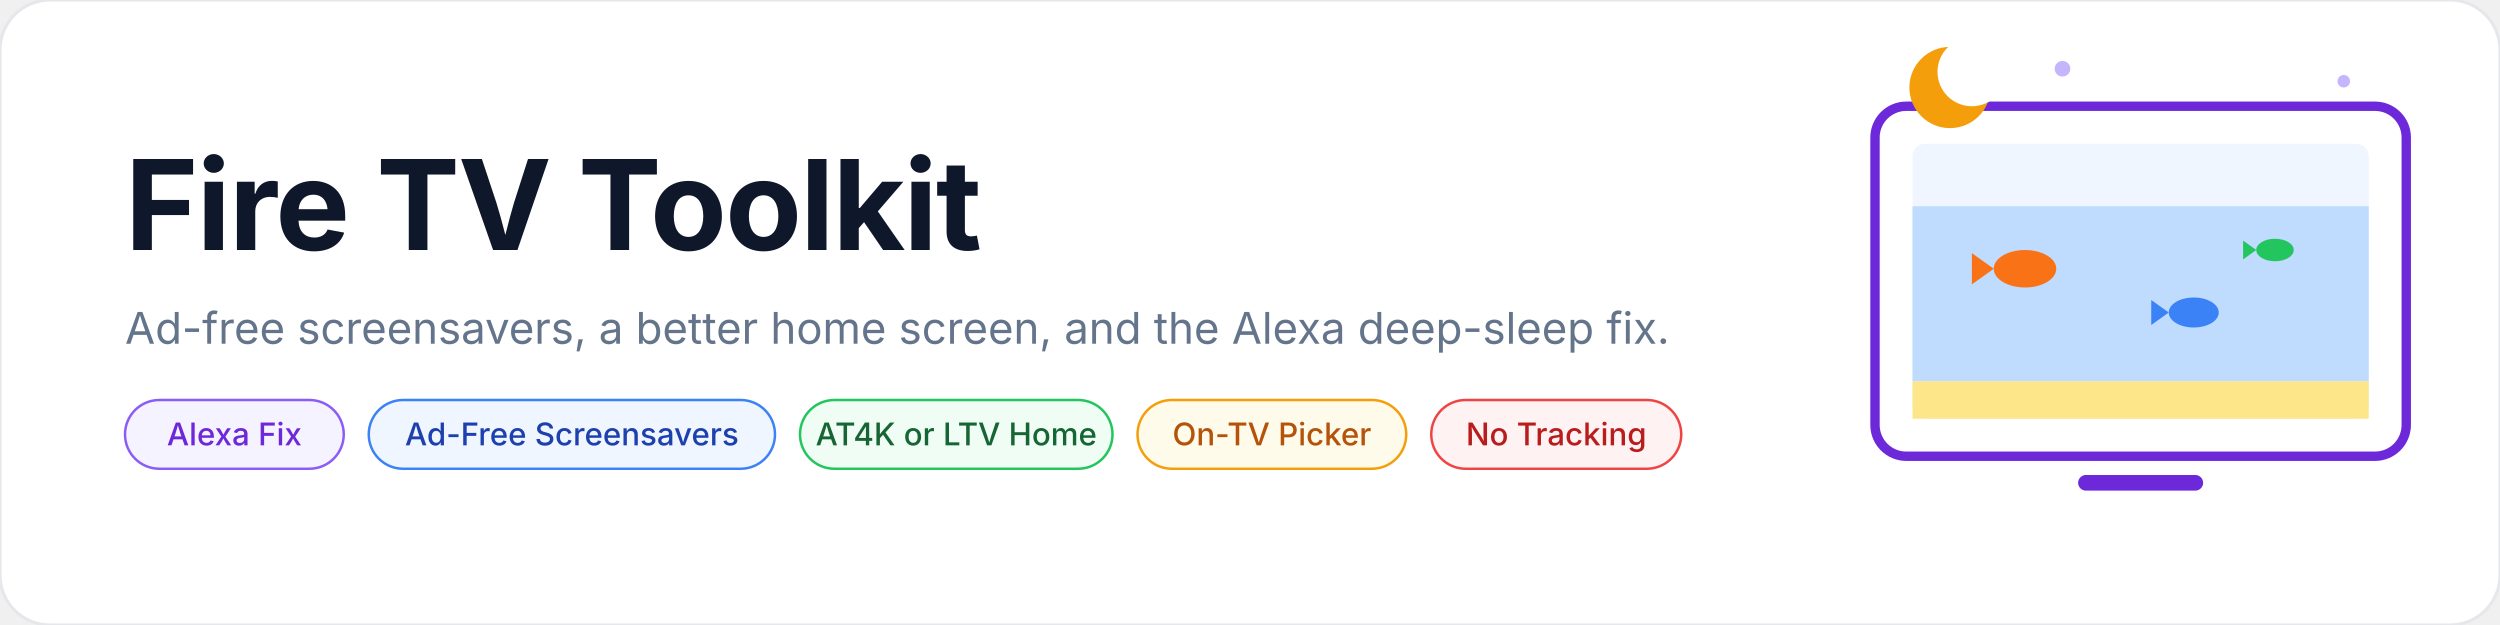
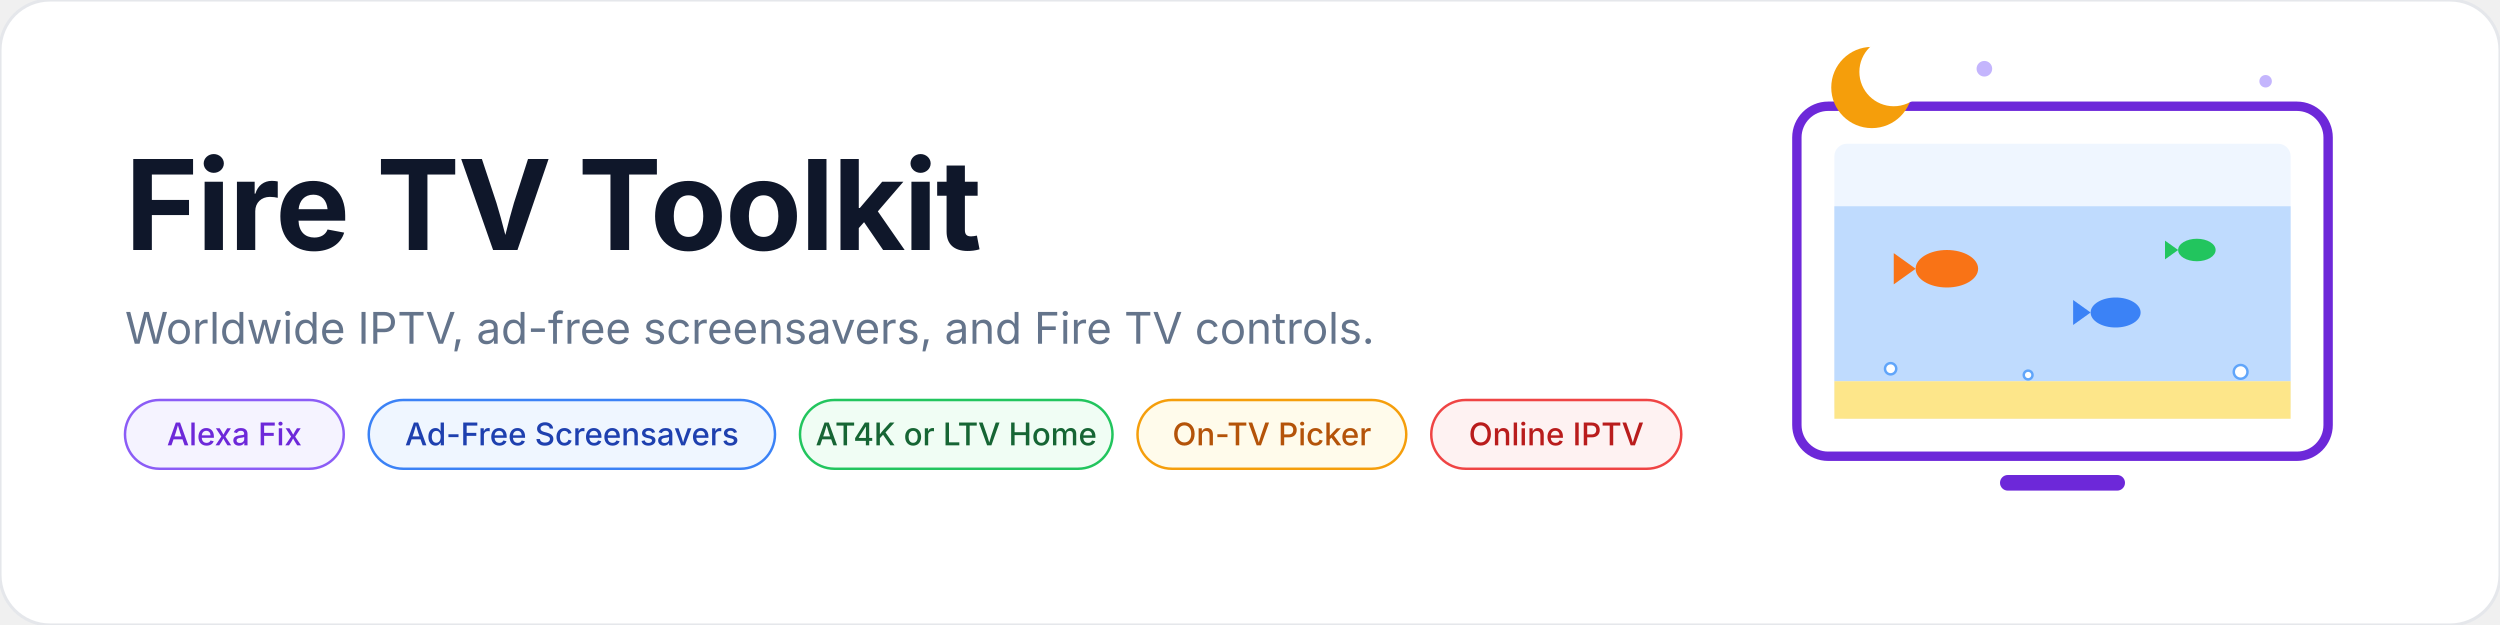
<svg xmlns="http://www.w3.org/2000/svg" width="800" height="200" viewBox="0 0 800 200">
  <rect width="800" height="200" fill="#fff" stroke="#e5e7eb" rx="16" />
-   <g transform="translate(600,34)">
+   <g transform="translate(575,34)">
    <rect width="170" height="112" fill="none" stroke="#6d28d9" stroke-width="3" rx="10" />
    <rect width="146" height="88" x="12" y="12" fill="#eff6ff" rx="4" />
    <rect width="146" height="56" x="12" y="32" fill="#bfdbfe" />
    <rect width="146" height="12" x="12" y="88" fill="#fde68a" />
-     <ellipse cx="48" cy="52" fill="#f97316" rx="10" ry="6" />
-     <path fill="#f97316" d="M38.0 52 l-7.0 -5.0 v10.0 z" />
-     <ellipse cx="102" cy="66" fill="#3b82f6" rx="8" ry="4.8" />
-     <path fill="#3b82f6" d="M94.0 66 l-5.6 -4.0 v8.0 z" />
-     <ellipse cx="128" cy="46" fill="#22c55e" rx="6" ry="3.6" />
-     <path fill="#22c55e" d="M122.0 46 l-4.2 -3.0 v6.0 z" />
+     <g fill="#fff" stroke="#60a5fa" stroke-width=".8">
+       <circle cx="30" cy="84" r="1.8" />
+       <circle cx="74" cy="86" r="1.4" />
+       <circle cx="142" cy="85" r="2.2" />
+     </g>
+     <g>
+       <ellipse cx="48" cy="52" fill="#f97316" rx="10" ry="6" />
+       <path fill="#f97316" d="M38.0 52 l-7.0 -5.0 v10.0 z" />
+     </g>
+     <g>
+       <ellipse cx="102" cy="66" fill="#3b82f6" rx="8" ry="4.8" />
+       <path fill="#3b82f6" d="M94.0 66 l-5.6 -4.0 v8.0 z" />
+     </g>
+     <g>
+       <ellipse cx="128" cy="46" fill="#22c55e" rx="6" ry="3.6" />
+       <path fill="#22c55e" d="M122.0 46 l-4.2 -3.0 v6.0 z" />
+     </g>
    <circle cx="24" cy="-6" r="13" fill="#f59e0b" />
    <circle cx="31" cy="-11" r="11" fill="#fff" />
    <circle cx="60" cy="-12" r="2.5" fill="#c4b5fd" />
    <circle cx="150" cy="-8" r="2" fill="#c4b5fd" />
    <rect width="40" height="5" x="65" y="118" fill="#6d28d9" rx="2.5" />
  </g>
  <text x="40" y="80" fill="#0f172a" font-family="system-ui, -apple-system, 'Segoe UI', sans-serif" font-size="40" font-weight="700" letter-spacing="-.5">Fire TV Toolkit</text>
-   <text x="40" y="110" fill="#64748b" font-family="system-ui, -apple-system, 'Segoe UI', sans-serif" font-size="14">Ad-free screensavers, a better home screen, and the Alexa deep-sleep fix.</text>
+   <text x="40" y="110" fill="#64748b" font-family="system-ui, -apple-system, 'Segoe UI', sans-serif" font-size="14">Worldwide IPTV, ad-free screensavers, and Fire TV controls.</text>
  <g font-family="system-ui, -apple-system, 'Segoe UI', sans-serif" font-size="10" font-weight="500" text-anchor="middle">
    <rect width="70" height="22" x="40" y="128" fill="#f5f3ff" stroke="#8b5cf6" stroke-width=".8" rx="11" />
    <text x="75" y="142.5" fill="#6d28d9">Alexa Fix</text>
    <rect width="130" height="22" x="118" y="128" fill="#eff6ff" stroke="#3b82f6" stroke-width=".8" rx="11" />
    <text x="183" y="142.5" fill="#1e40af">Ad-Free Screensavers</text>
    <rect width="100" height="22" x="256" y="128" fill="#f0fdf4" stroke="#22c55e" stroke-width=".8" rx="11" />
    <text x="306" y="142.5" fill="#166534">AT4K or LTV Home</text>
    <rect width="86" height="22" x="364" y="128" fill="#fffbeb" stroke="#f59e0b" stroke-width=".8" rx="11" />
    <text x="407" y="142.5" fill="#b45309">On-TV Picker</text>
    <rect width="80" height="22" x="458" y="128" fill="#fef2f2" stroke="#ef4444" stroke-width=".8" rx="11" />
-     <text x="498" y="142.5" fill="#b91c1c">No Tracking</text>
+     <text x="498" y="142.5" fill="#b91c1c">Online IPTV</text>
  </g>
</svg>
